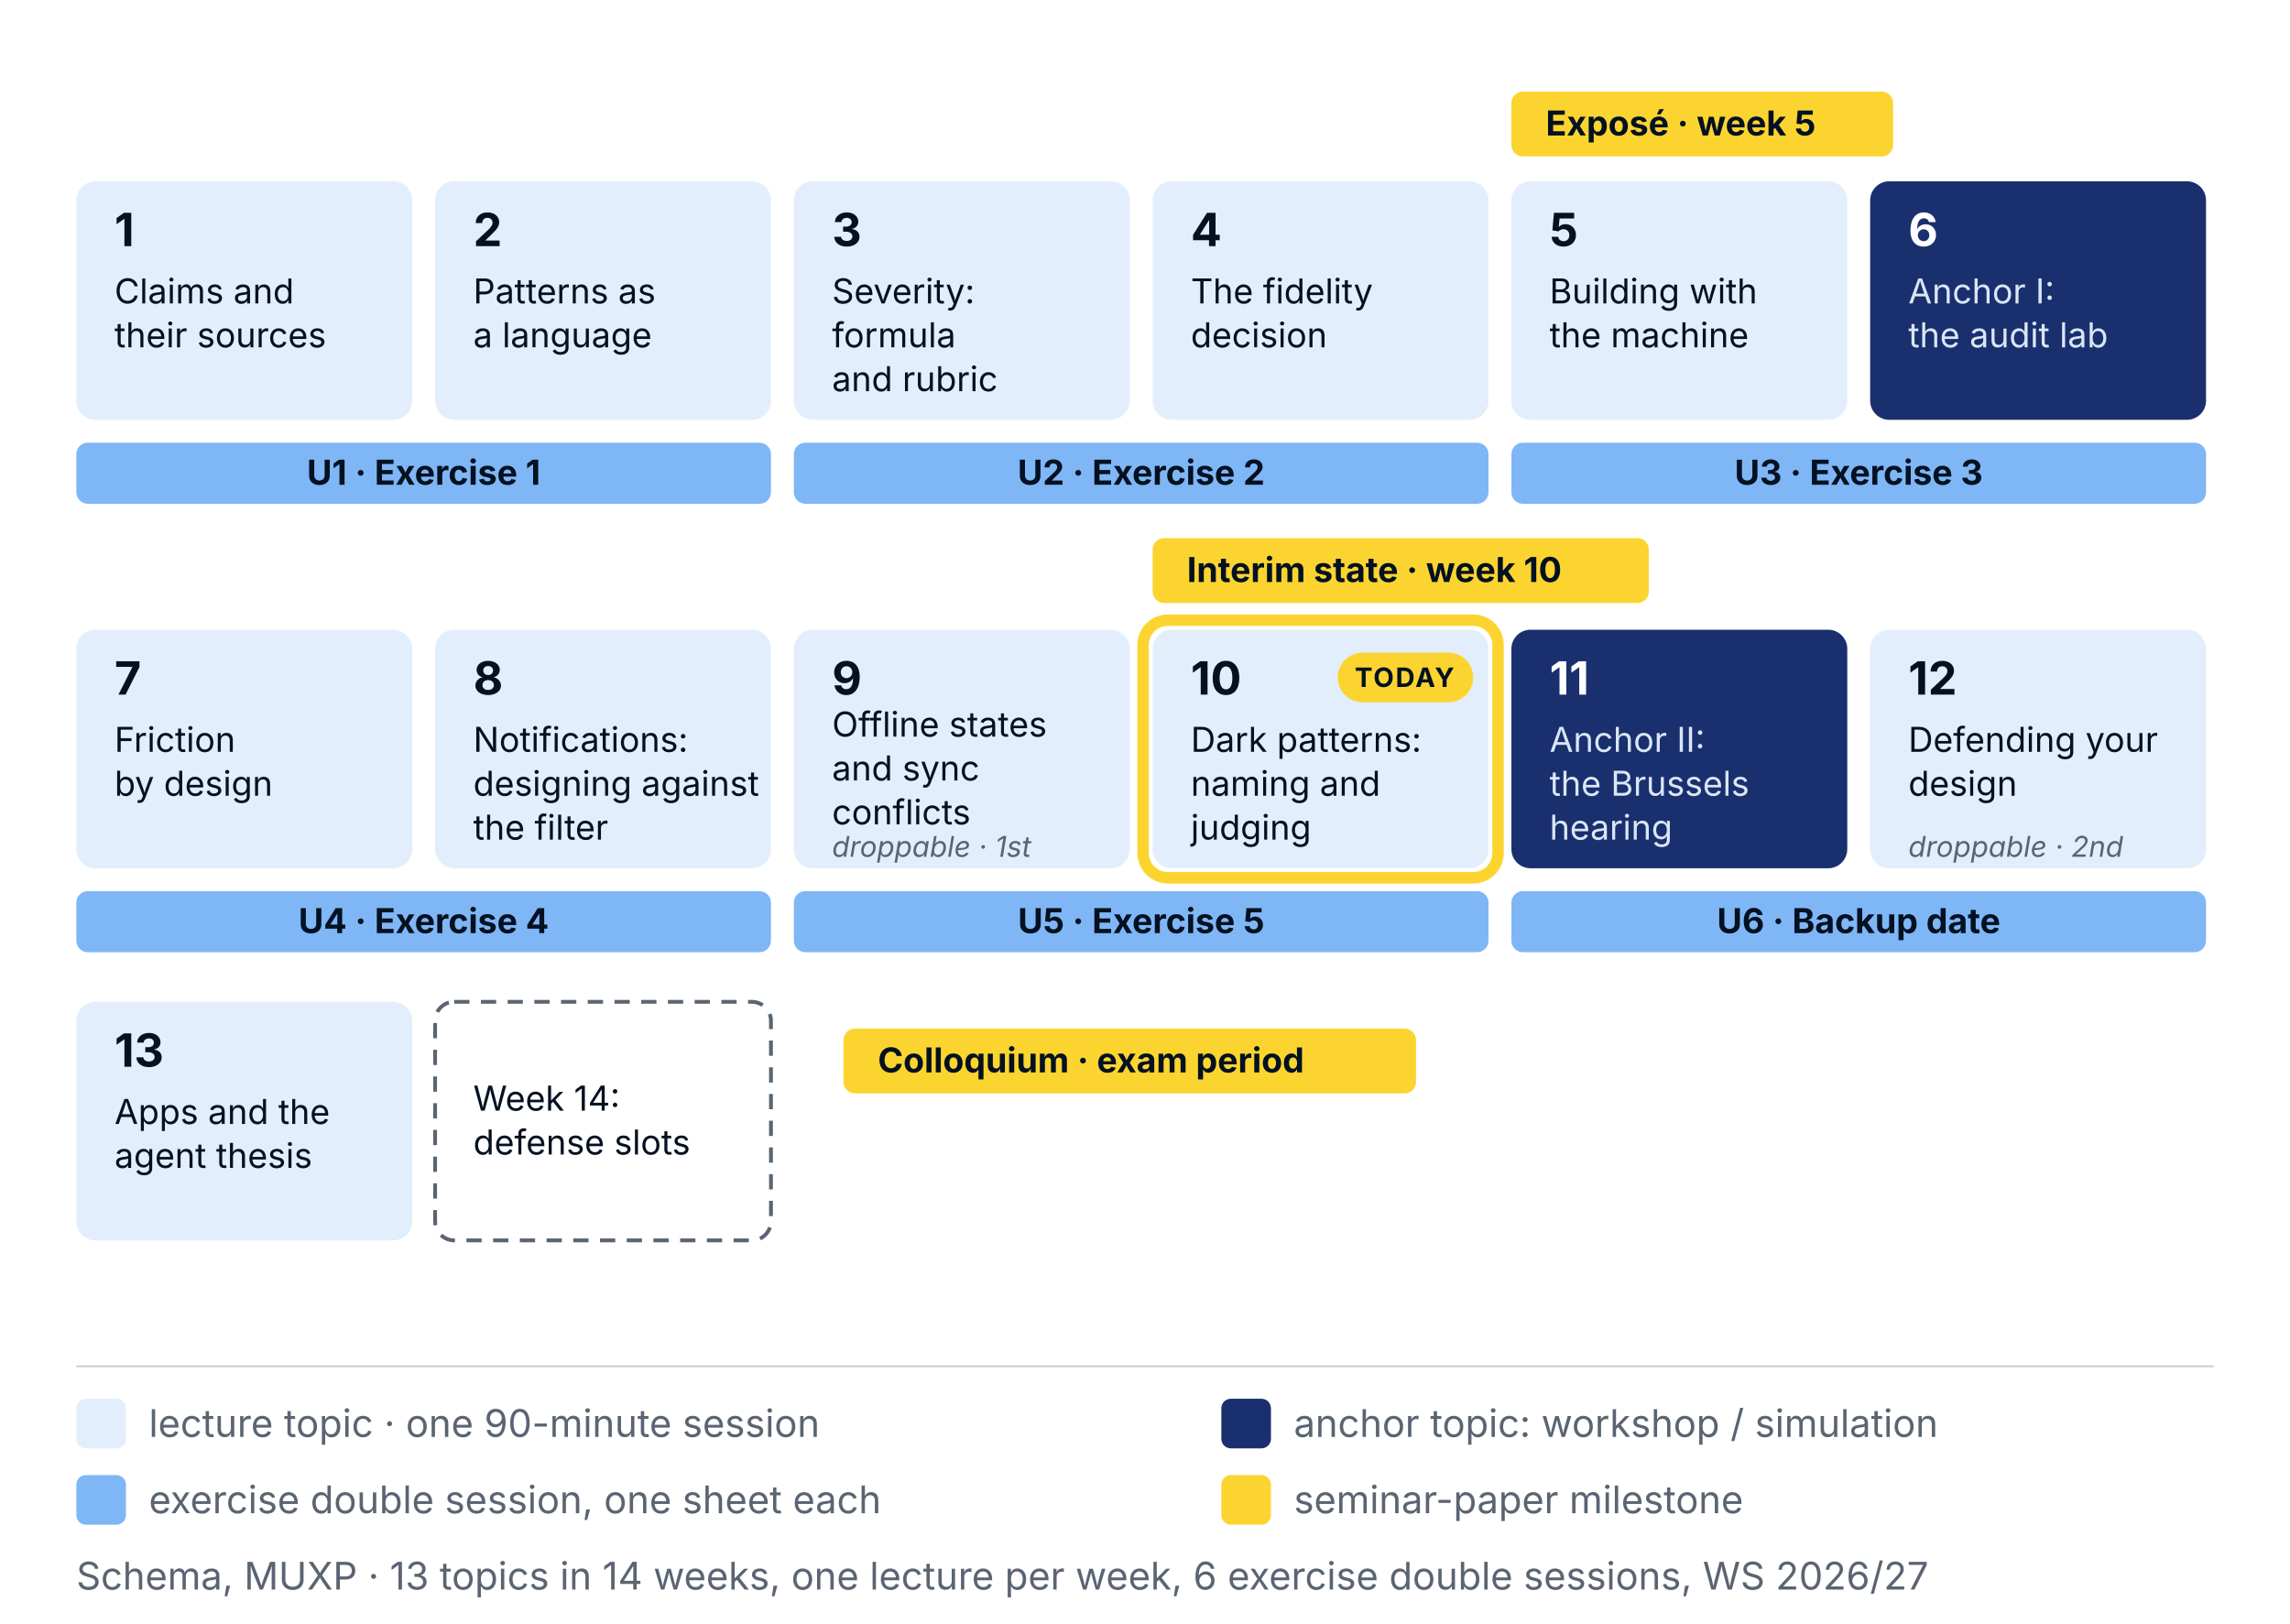
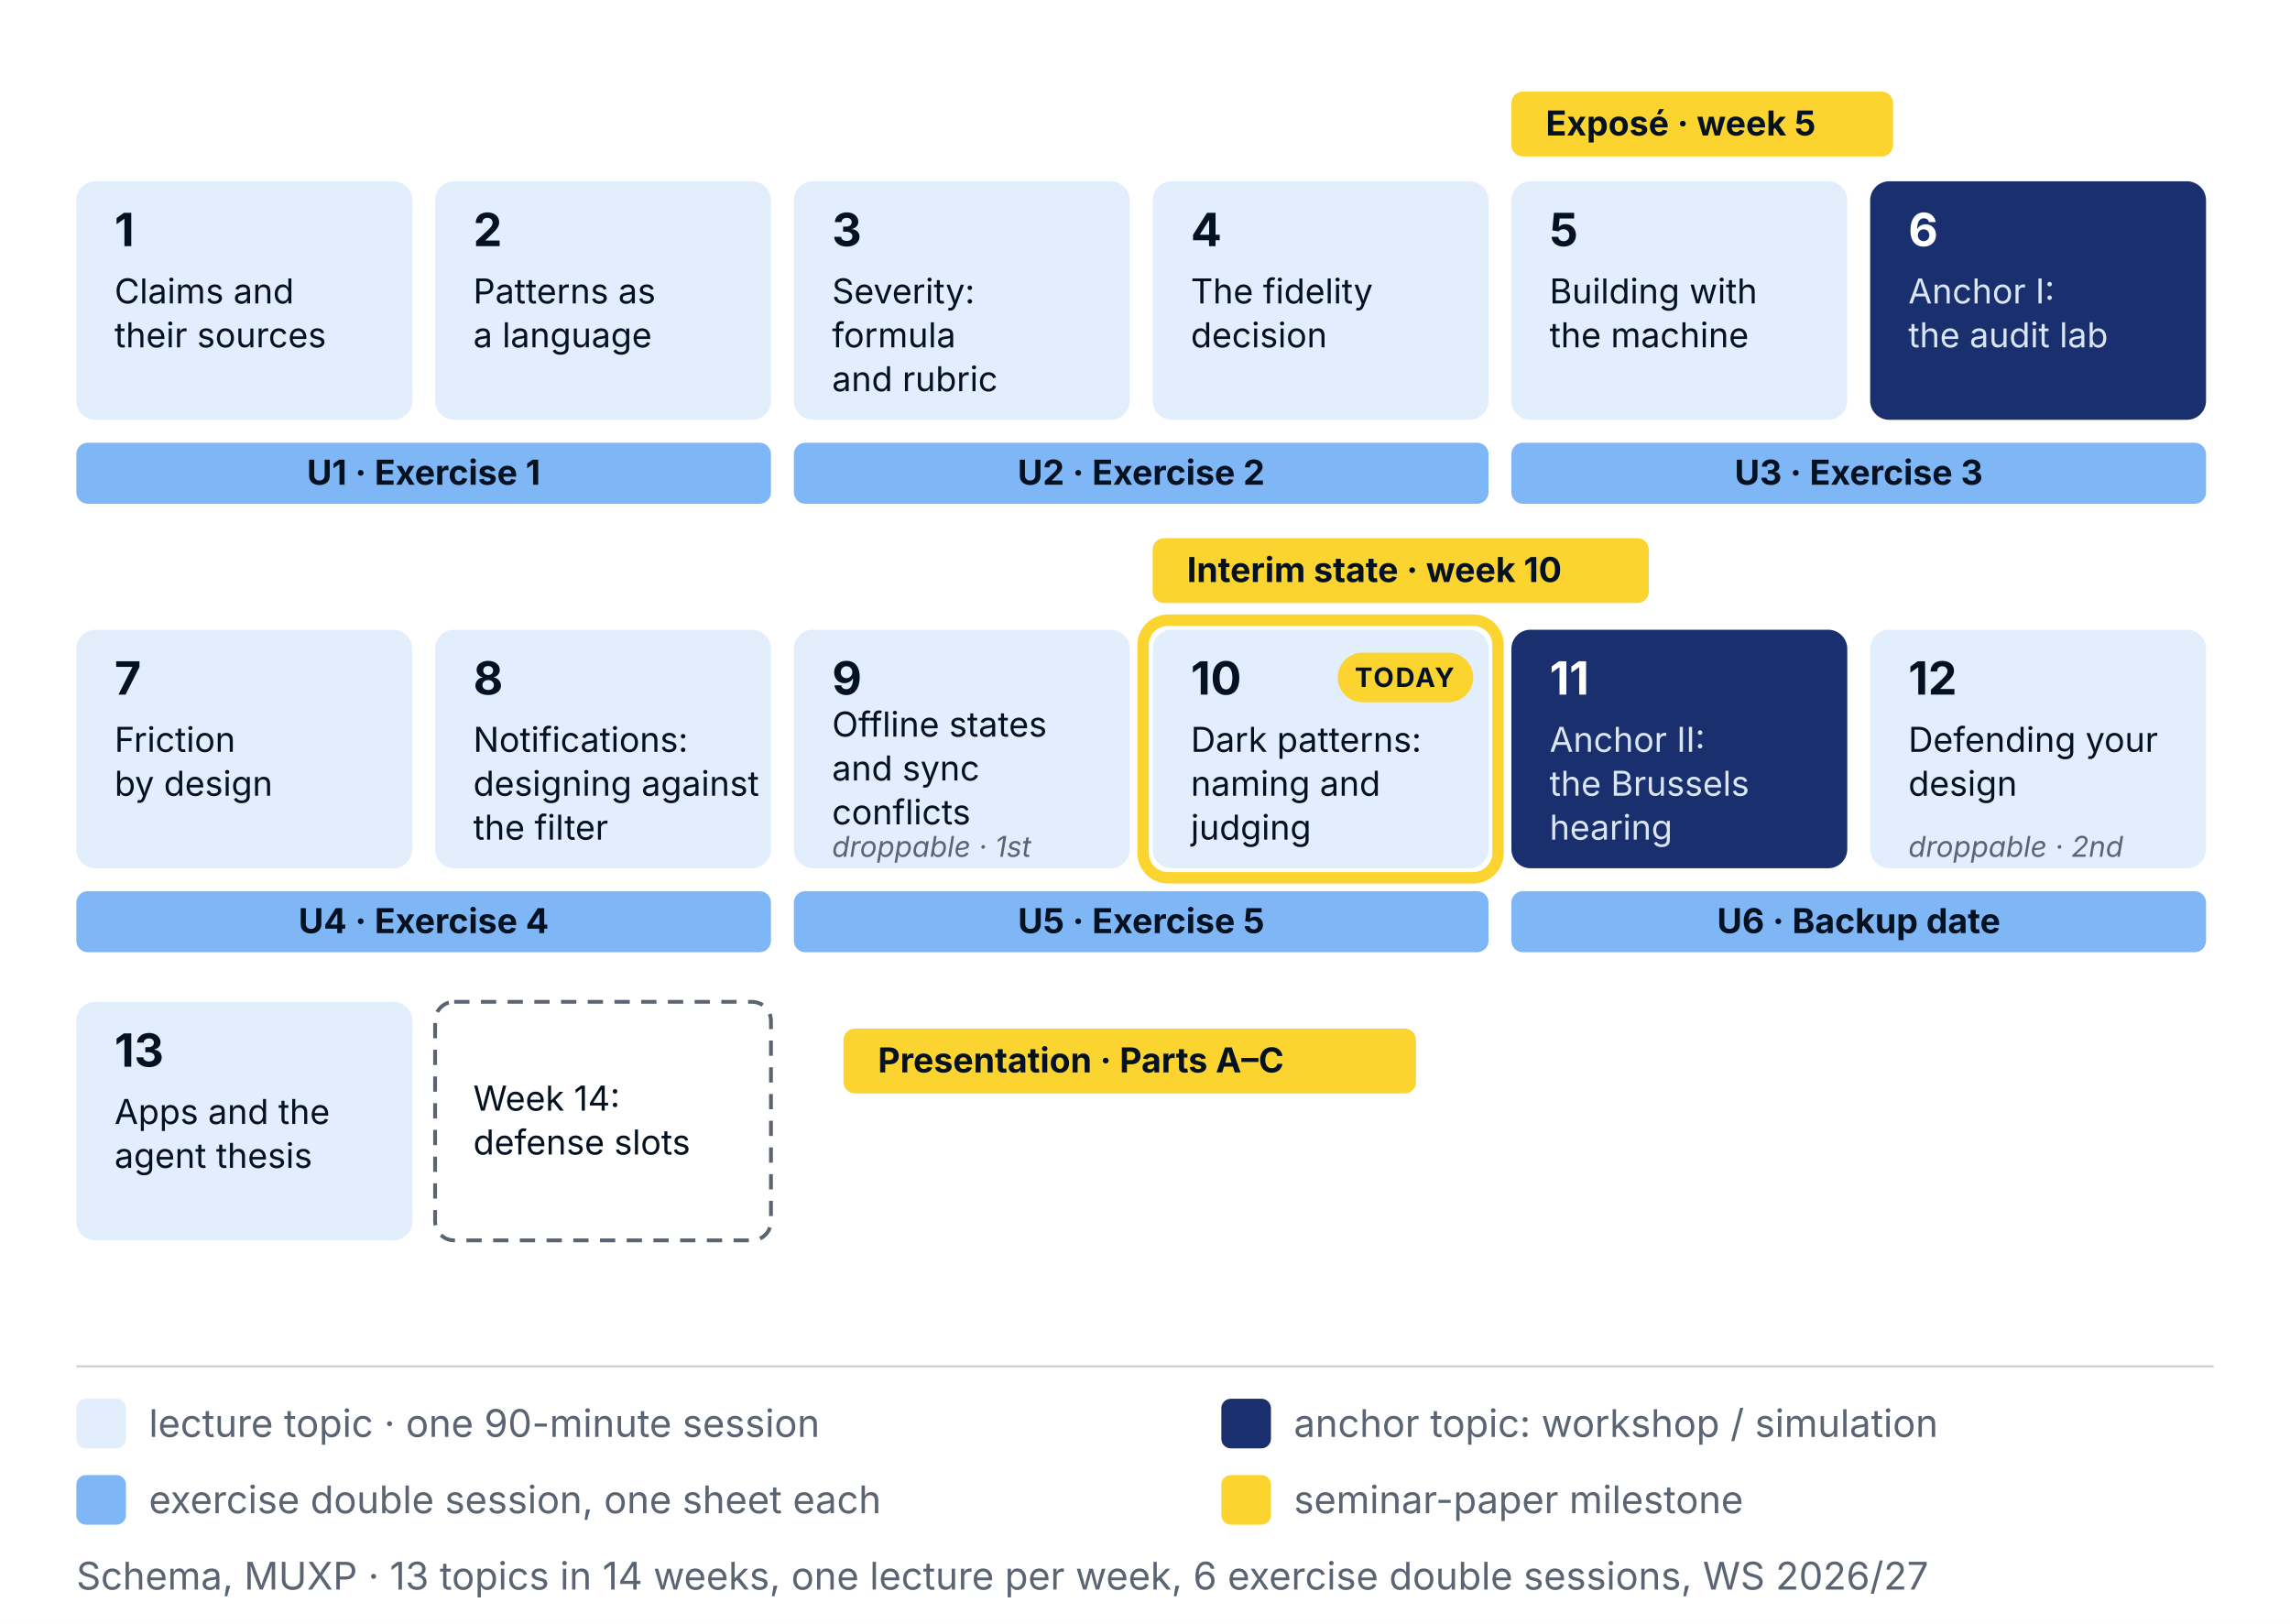
<svg xmlns="http://www.w3.org/2000/svg" viewBox="0 0 1200 851" role="img" aria-labelledby="t d">
  <style>
    text { font-family: Inter, "Neue Haas Unica", Helvetica, Arial, sans-serif; fill: #031121; }
    .num { font-size: 24px; font-weight: 700; }
    .numw { font-size: 24px; font-weight: 700; fill: #ffffff; }
    .tt { font-size: 18px; }
    .ttw { font-size: 18px; fill: #dbe6f5; }
    .utag { font-size: 18px; font-weight: 700; }
    .mtag { font-size: 18px; font-weight: 700; }
    .leg { font-size: 20px; fill: #5a6472; }
    .foot { font-size: 20px; fill: #5a6472; }
    .drop { font-size: 15px; font-style: italic; fill: #5a6472; }
    .chip { font-size: 14px; font-weight: 700; letter-spacing: .06em; fill: #031121; }
  </style>
  <rect width="1200" height="851" fill="#ffffff" />
  <rect x="40" y="95" width="176" height="125" rx="10" fill="#e2eefc" />
  <text class="num" x="60" y="129">1</text>
  <text class="tt" x="60" y="159">Claims and</text>
  <text class="tt" x="60" y="182">their sources</text>
  <rect x="228" y="95" width="176" height="125" rx="10" fill="#e2eefc" />
  <text class="num" x="248" y="129">2</text>
  <text class="tt" x="248" y="159">Patterns as</text>
  <text class="tt" x="248" y="182">a language</text>
  <rect x="416" y="95" width="176" height="125" rx="10" fill="#e2eefc" />
  <text class="num" x="436" y="129">3</text>
  <text class="tt" x="436" y="159">Severity:</text>
  <text class="tt" x="436" y="182">formula</text>
  <text class="tt" x="436" y="205">and rubric</text>
  <rect x="604" y="95" width="176" height="125" rx="10" fill="#e2eefc" />
  <text class="num" x="624" y="129">4</text>
  <text class="tt" x="624" y="159">The fidelity</text>
  <text class="tt" x="624" y="182">decision</text>
  <rect x="792" y="95" width="176" height="125" rx="10" fill="#e2eefc" />
  <text class="num" x="812" y="129">5</text>
  <text class="tt" x="812" y="159">Building with</text>
  <text class="tt" x="812" y="182">the machine</text>
  <rect x="980" y="95" width="176" height="125" rx="10" fill="#1a2f6e" />
  <text class="numw" x="1000" y="129">6</text>
  <text class="ttw" x="1000" y="159">Anchor I:</text>
  <text class="ttw" x="1000" y="182">the audit lab</text>
  <rect x="40" y="330" width="176" height="125" rx="10" fill="#e2eefc" />
  <text class="num" x="60" y="364">7</text>
  <text class="tt" x="60" y="394">Friction</text>
  <text class="tt" x="60" y="417">by design</text>
  <rect x="228" y="330" width="176" height="125" rx="10" fill="#e2eefc" />
  <text class="num" x="248" y="364">8</text>
  <text class="tt" x="248" y="394">Notifications:</text>
  <text class="tt" x="248" y="417">designing against</text>
  <text class="tt" x="248" y="440">the filter</text>
  <rect x="416" y="330" width="176" height="125" rx="10" fill="#e2eefc" />
  <text class="num" x="436" y="364">9</text>
  <text class="tt" x="436" y="386">Offline states</text>
  <text class="tt" x="436" y="409">and sync</text>
  <text class="tt" x="436" y="432">conflicts</text>
  <text class="drop" x="436" y="449">droppable · 1st</text>
  <rect x="604" y="330" width="176" height="125" rx="10" fill="#e2eefc" />
  <text class="num" x="624" y="364">10</text>
  <text class="tt" x="624" y="394">Dark patterns:</text>
  <text class="tt" x="624" y="417">naming and</text>
  <text class="tt" x="624" y="440">judging</text>
  <rect x="599" y="325" width="186" height="135" rx="13" fill="none" stroke="#fcd430" stroke-width="6" />
  <rect x="701" y="342" width="71" height="26" rx="13" fill="#fcd430" />
  <text class="chip" x="736" y="360" text-anchor="middle">TODAY</text>
  <rect x="792" y="330" width="176" height="125" rx="10" fill="#1a2f6e" />
  <text class="numw" x="812" y="364">11</text>
  <text class="ttw" x="812" y="394">Anchor II:</text>
  <text class="ttw" x="812" y="417">the Brussels</text>
  <text class="ttw" x="812" y="440">hearing</text>
  <rect x="980" y="330" width="176" height="125" rx="10" fill="#e2eefc" />
  <text class="num" x="1000" y="364">12</text>
  <text class="tt" x="1000" y="394">Defending your</text>
  <text class="tt" x="1000" y="417">design</text>
  <text class="drop" x="1000" y="449">droppable · 2nd</text>
  <rect x="40" y="525" width="176" height="125" rx="10" fill="#e2eefc" />
  <text class="num" x="60" y="559">13</text>
  <text class="tt" x="60" y="589">Apps and the</text>
  <text class="tt" x="60" y="612">agent thesis</text>
  <rect x="228" y="525" width="176" height="125" rx="10" fill="none" stroke="#5a6472" stroke-width="2" stroke-dasharray="8 6" />
  <text class="tt" x="248" y="582">Week 14:</text>
  <text class="tt" x="248" y="605">defense slots</text>
  <rect x="40" y="232" width="364" height="32" rx="6" fill="#7fb6f6" />
  <text class="utag" x="222" y="254" text-anchor="middle">U1 · Exercise 1</text>
  <rect x="416" y="232" width="364" height="32" rx="6" fill="#7fb6f6" />
  <text class="utag" x="598" y="254" text-anchor="middle">U2 · Exercise 2</text>
  <rect x="792" y="232" width="364" height="32" rx="6" fill="#7fb6f6" />
  <text class="utag" x="974" y="254" text-anchor="middle">U3 · Exercise 3</text>
  <rect x="40" y="467" width="364" height="32" rx="6" fill="#7fb6f6" />
  <text class="utag" x="222" y="489" text-anchor="middle">U4 · Exercise 4</text>
  <rect x="416" y="467" width="364" height="32" rx="6" fill="#7fb6f6" />
  <text class="utag" x="598" y="489" text-anchor="middle">U5 · Exercise 5</text>
  <rect x="792" y="467" width="364" height="32" rx="6" fill="#7fb6f6" />
  <text class="utag" x="974" y="489" text-anchor="middle">U6 · Backup date</text>
  <rect x="792" y="48" width="200" height="34" rx="6" fill="#fcd430" />
  <text class="mtag" x="810" y="71">Exposé · week 5</text>
  <rect x="604" y="282" width="260" height="34" rx="6" fill="#fcd430" />
  <text class="mtag" x="622" y="305">Interim state · week 10</text>
  <rect x="442" y="539" width="300" height="34" rx="6" fill="#fcd430" />
-   <text class="mtag" x="460" y="562">Colloquium · exam period</text>
+   <text class="mtag" x="460" y="562">Presentation · Parts A–C</text>
  <line x1="40" y1="716" x2="1160" y2="716" stroke="#c7cdd4" stroke-width="1" />
  <rect x="40" y="733" width="26" height="26" rx="5" fill="#e2eefc" />
  <text class="leg" x="78" y="753">lecture topic · one 90-minute session</text>
  <rect x="640" y="733" width="26" height="26" rx="5" fill="#1a2f6e" />
  <text class="leg" x="678" y="753">anchor topic: workshop / simulation</text>
  <rect x="40" y="773" width="26" height="26" rx="5" fill="#7fb6f6" />
  <text class="leg" x="78" y="793">exercise double session, one sheet each</text>
  <rect x="640" y="773" width="26" height="26" rx="5" fill="#fcd430" />
  <text class="leg" x="678" y="793">seminar-paper milestone</text>
  <text class="foot" x="40" y="833">Schema, MUXP · 13 topics in 14 weeks, one lecture per week, 6 exercise double sessions, WS 2026/27</text>
</svg>
